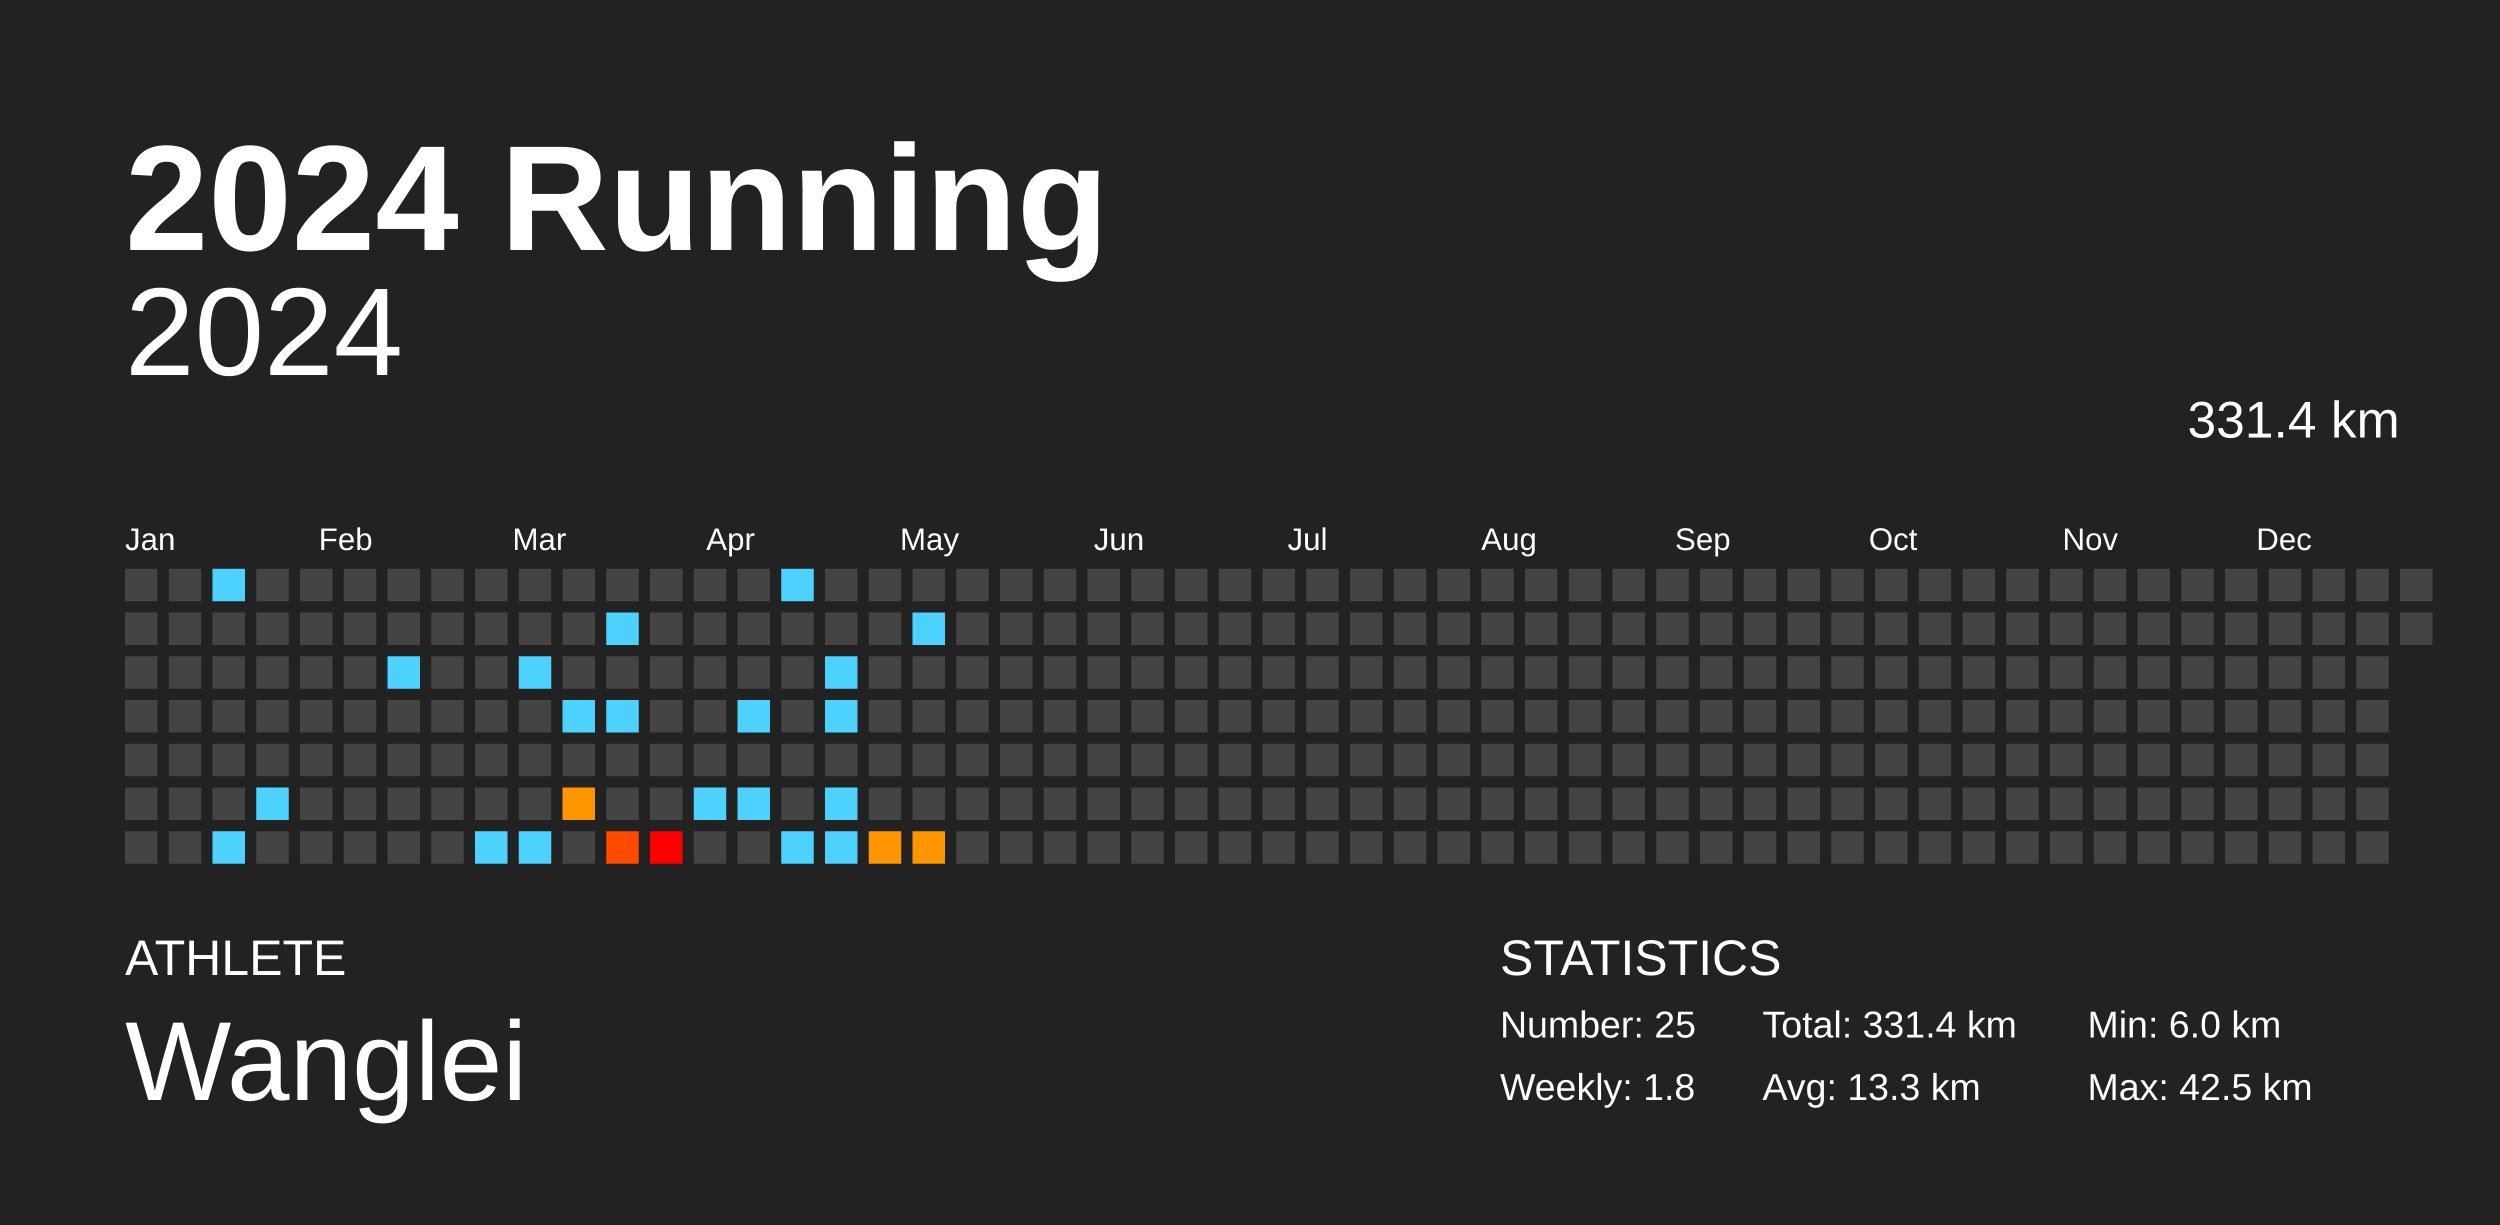
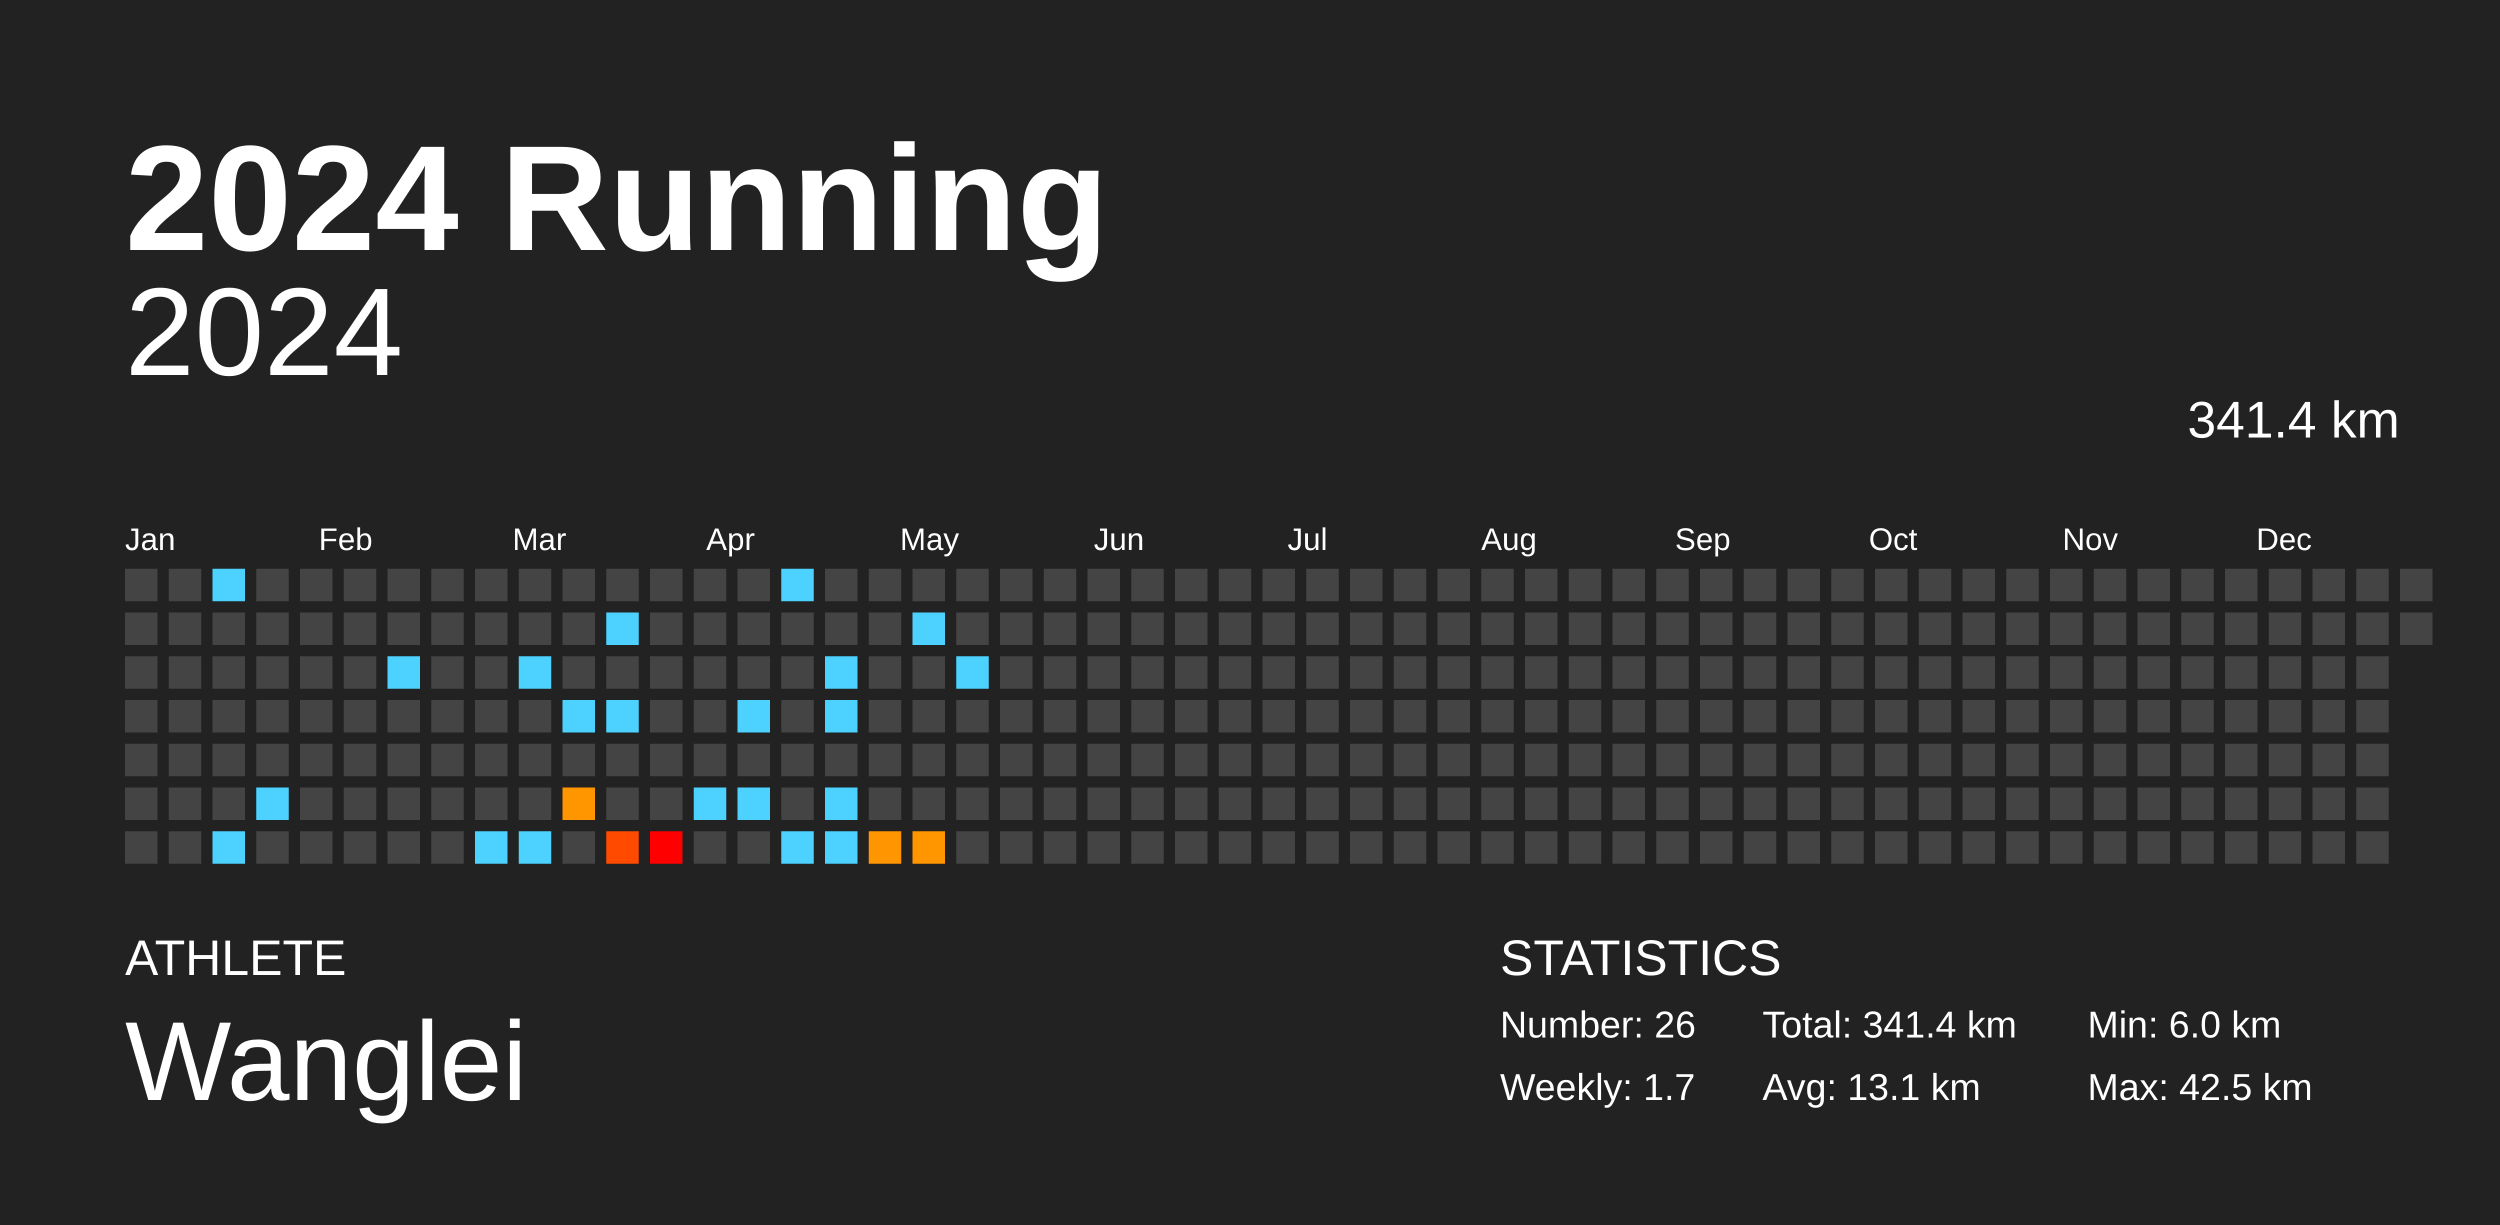
<svg xmlns="http://www.w3.org/2000/svg" baseProfile="full" height="98mm" version="1.1" viewBox="0,0,200,98" width="200mm">
  <defs />
  <rect fill="#222222" height="98" width="200" x="0" y="0" />
  <text fill="#FFFFFF" style="font-size:12px; font-family:Arial; font-weight:bold;" x="10" y="20">2024 Running</text>
  <text fill="#FFFFFF" style="font-size:4px; font-family:Arial" x="10" y="78">ATHLETE</text>
  <text fill="#FFFFFF" style="font-size:9px; font-family:Arial" x="10" y="88">Wanglei</text>
  <text fill="#FFFFFF" style="font-size:4px; font-family:Arial" x="120" y="78">STATISTICS</text>
-   <text fill="#FFFFFF" style="font-size:3px; font-family:Arial" x="120" y="83">Number: 25</text>
-   <text fill="#FFFFFF" style="font-size:3px; font-family:Arial" x="120" y="88">Weekly: 1.8</text>
-   <text fill="#FFFFFF" style="font-size:3px; font-family:Arial" x="141" y="83">Total: 331.4 km</text>
-   <text fill="#FFFFFF" style="font-size:3px; font-family:Arial" x="141" y="88">Avg: 13.3 km</text>
+   <text fill="#FFFFFF" style="font-size:3px; font-family:Arial" x="120" y="83">Number: 26</text>
+   <text fill="#FFFFFF" style="font-size:3px; font-family:Arial" x="120" y="88">Weekly: 1.7</text>
+   <text fill="#FFFFFF" style="font-size:3px; font-family:Arial" x="141" y="83">Total: 341.4 km</text>
+   <text fill="#FFFFFF" style="font-size:3px; font-family:Arial" x="141" y="88">Avg: 13.1 km</text>
  <text fill="#FFFFFF" style="font-size:3px; font-family:Arial" x="167" y="83">Min: 6.0 km</text>
  <text fill="#FFFFFF" style="font-size:3px; font-family:Arial" x="167" y="88">Max: 42.5 km</text>
  <text alignment-baseline="hanging" fill="#FFFFFF" style="font-size:10.0px; font-family:Arial;" x="10" y="30">2024</text>
-   <text alignment-baseline="hanging" fill="#FFFFFF" style="font-size:4.125px; font-family:Arial;" x="175" y="35">331.4 km</text>
+   <text alignment-baseline="hanging" fill="#FFFFFF" style="font-size:4.125px; font-family:Arial;" x="175" y="35">341.4 km</text>
  <text fill="#FFFFFF" style="font-size:2.5px; font-family:Arial" x="10.0" y="44">Jan</text>
  <text fill="#FFFFFF" style="font-size:2.5px; font-family:Arial" x="25.5" y="44">Feb</text>
  <text fill="#FFFFFF" style="font-size:2.5px; font-family:Arial" x="41.0" y="44">Mar</text>
  <text fill="#FFFFFF" style="font-size:2.5px; font-family:Arial" x="56.5" y="44">Apr</text>
  <text fill="#FFFFFF" style="font-size:2.5px; font-family:Arial" x="72.0" y="44">May</text>
  <text fill="#FFFFFF" style="font-size:2.5px; font-family:Arial" x="87.5" y="44">Jun</text>
  <text fill="#FFFFFF" style="font-size:2.5px; font-family:Arial" x="103.0" y="44">Jul</text>
  <text fill="#FFFFFF" style="font-size:2.5px; font-family:Arial" x="118.5" y="44">Aug</text>
  <text fill="#FFFFFF" style="font-size:2.5px; font-family:Arial" x="134.0" y="44">Sep</text>
  <text fill="#FFFFFF" style="font-size:2.5px; font-family:Arial" x="149.5" y="44">Oct</text>
  <text fill="#FFFFFF" style="font-size:2.5px; font-family:Arial" x="165.0" y="44">Nov</text>
  <text fill="#FFFFFF" style="font-size:2.5px; font-family:Arial" x="180.5" y="44">Dec</text>
  <rect fill="#444444" height="2.6" width="2.6" x="10.0" y="45.5" />
  <rect fill="#444444" height="2.6" width="2.6" x="10.0" y="49.0" />
  <rect fill="#444444" height="2.6" width="2.6" x="10.0" y="52.5" />
  <rect fill="#444444" height="2.6" width="2.6" x="10.0" y="56.0" />
  <rect fill="#444444" height="2.6" width="2.6" x="10.0" y="59.5" />
  <rect fill="#444444" height="2.6" width="2.6" x="10.0" y="63.0" />
  <rect fill="#444444" height="2.6" width="2.6" x="10.0" y="66.5" />
  <rect fill="#444444" height="2.6" width="2.6" x="13.5" y="45.5" />
  <rect fill="#444444" height="2.6" width="2.6" x="13.5" y="49.0" />
  <rect fill="#444444" height="2.6" width="2.6" x="13.5" y="52.5" />
  <rect fill="#444444" height="2.6" width="2.6" x="13.5" y="56.0" />
  <rect fill="#444444" height="2.6" width="2.6" x="13.5" y="59.5" />
  <rect fill="#444444" height="2.6" width="2.6" x="13.5" y="63.0" />
  <rect fill="#444444" height="2.6" width="2.6" x="13.5" y="66.5" />
  <rect fill="#4dd2ff" height="2.6" width="2.6" x="17.0" y="45.5" />
  <rect fill="#444444" height="2.6" width="2.6" x="17.0" y="49.0" />
  <rect fill="#444444" height="2.6" width="2.6" x="17.0" y="52.5" />
  <rect fill="#444444" height="2.6" width="2.6" x="17.0" y="56.0" />
  <rect fill="#444444" height="2.6" width="2.6" x="17.0" y="59.5" />
  <rect fill="#444444" height="2.6" width="2.6" x="17.0" y="63.0" />
  <rect fill="#4dd2ff" height="2.6" width="2.6" x="17.0" y="66.5" />
  <rect fill="#444444" height="2.6" width="2.6" x="20.5" y="45.5" />
  <rect fill="#444444" height="2.6" width="2.6" x="20.5" y="49.0" />
  <rect fill="#444444" height="2.6" width="2.6" x="20.5" y="52.5" />
  <rect fill="#444444" height="2.6" width="2.6" x="20.5" y="56.0" />
  <rect fill="#444444" height="2.6" width="2.6" x="20.5" y="59.5" />
  <rect fill="#4dd2ff" height="2.6" width="2.6" x="20.5" y="63.0" />
  <rect fill="#444444" height="2.6" width="2.6" x="20.5" y="66.5" />
  <rect fill="#444444" height="2.6" width="2.6" x="24.0" y="45.5" />
  <rect fill="#444444" height="2.6" width="2.6" x="24.0" y="49.0" />
  <rect fill="#444444" height="2.6" width="2.6" x="24.0" y="52.5" />
  <rect fill="#444444" height="2.6" width="2.6" x="24.0" y="56.0" />
  <rect fill="#444444" height="2.6" width="2.6" x="24.0" y="59.5" />
  <rect fill="#444444" height="2.6" width="2.6" x="24.0" y="63.0" />
  <rect fill="#444444" height="2.6" width="2.6" x="24.0" y="66.5" />
  <rect fill="#444444" height="2.6" width="2.6" x="27.5" y="45.5" />
  <rect fill="#444444" height="2.6" width="2.6" x="27.5" y="49.0" />
  <rect fill="#444444" height="2.6" width="2.6" x="27.5" y="52.5" />
  <rect fill="#444444" height="2.6" width="2.6" x="27.5" y="56.0" />
  <rect fill="#444444" height="2.6" width="2.6" x="27.5" y="59.5" />
  <rect fill="#444444" height="2.6" width="2.6" x="27.5" y="63.0" />
  <rect fill="#444444" height="2.6" width="2.6" x="27.5" y="66.5" />
  <rect fill="#444444" height="2.6" width="2.6" x="31.0" y="45.5" />
  <rect fill="#444444" height="2.6" width="2.6" x="31.0" y="49.0" />
  <rect fill="#4dd2ff" height="2.6" width="2.6" x="31.0" y="52.5" />
  <rect fill="#444444" height="2.6" width="2.6" x="31.0" y="56.0" />
  <rect fill="#444444" height="2.6" width="2.6" x="31.0" y="59.5" />
  <rect fill="#444444" height="2.6" width="2.6" x="31.0" y="63.0" />
  <rect fill="#444444" height="2.6" width="2.6" x="31.0" y="66.5" />
  <rect fill="#444444" height="2.6" width="2.6" x="34.5" y="45.5" />
  <rect fill="#444444" height="2.6" width="2.6" x="34.5" y="49.0" />
  <rect fill="#444444" height="2.6" width="2.6" x="34.5" y="52.5" />
  <rect fill="#444444" height="2.6" width="2.6" x="34.5" y="56.0" />
  <rect fill="#444444" height="2.6" width="2.6" x="34.5" y="59.5" />
  <rect fill="#444444" height="2.6" width="2.6" x="34.5" y="63.0" />
  <rect fill="#444444" height="2.6" width="2.6" x="34.5" y="66.5" />
  <rect fill="#444444" height="2.6" width="2.6" x="38.0" y="45.5" />
  <rect fill="#444444" height="2.6" width="2.6" x="38.0" y="49.0" />
  <rect fill="#444444" height="2.6" width="2.6" x="38.0" y="52.5" />
  <rect fill="#444444" height="2.6" width="2.6" x="38.0" y="56.0" />
  <rect fill="#444444" height="2.6" width="2.6" x="38.0" y="59.5" />
  <rect fill="#444444" height="2.6" width="2.6" x="38.0" y="63.0" />
  <rect fill="#4dd2ff" height="2.6" width="2.6" x="38.0" y="66.5" />
  <rect fill="#444444" height="2.6" width="2.6" x="41.5" y="45.5" />
  <rect fill="#444444" height="2.6" width="2.6" x="41.5" y="49.0" />
  <rect fill="#4dd2ff" height="2.6" width="2.6" x="41.5" y="52.5" />
  <rect fill="#444444" height="2.6" width="2.6" x="41.5" y="56.0" />
  <rect fill="#444444" height="2.6" width="2.6" x="41.5" y="59.5" />
  <rect fill="#444444" height="2.6" width="2.6" x="41.5" y="63.0" />
  <rect fill="#4dd2ff" height="2.6" width="2.6" x="41.5" y="66.5" />
  <rect fill="#444444" height="2.6" width="2.6" x="45.0" y="45.5" />
  <rect fill="#444444" height="2.6" width="2.6" x="45.0" y="49.0" />
  <rect fill="#444444" height="2.6" width="2.6" x="45.0" y="52.5" />
  <rect fill="#4dd2ff" height="2.6" width="2.6" x="45.0" y="56.0" />
  <rect fill="#444444" height="2.6" width="2.6" x="45.0" y="59.5" />
  <rect fill="#ff9600" height="2.6" width="2.6" x="45.0" y="63.0" />
  <rect fill="#444444" height="2.6" width="2.6" x="45.0" y="66.5" />
  <rect fill="#444444" height="2.6" width="2.6" x="48.5" y="45.5" />
  <rect fill="#4dd2ff" height="2.6" width="2.6" x="48.5" y="49.0" />
  <rect fill="#444444" height="2.6" width="2.6" x="48.5" y="52.5" />
  <rect fill="#4dd2ff" height="2.6" width="2.6" x="48.5" y="56.0" />
  <rect fill="#444444" height="2.6" width="2.6" x="48.5" y="59.5" />
  <rect fill="#444444" height="2.6" width="2.6" x="48.5" y="63.0" />
  <rect fill="#ff4a00" height="2.6" width="2.6" x="48.5" y="66.5" />
  <rect fill="#444444" height="2.6" width="2.6" x="52.0" y="45.5" />
  <rect fill="#444444" height="2.6" width="2.6" x="52.0" y="49.0" />
  <rect fill="#444444" height="2.6" width="2.6" x="52.0" y="52.5" />
  <rect fill="#444444" height="2.6" width="2.6" x="52.0" y="56.0" />
  <rect fill="#444444" height="2.6" width="2.6" x="52.0" y="59.5" />
  <rect fill="#444444" height="2.6" width="2.6" x="52.0" y="63.0" />
  <rect fill="red" height="2.6" width="2.6" x="52.0" y="66.5" />
  <rect fill="#444444" height="2.6" width="2.6" x="55.5" y="45.5" />
  <rect fill="#444444" height="2.6" width="2.6" x="55.5" y="49.0" />
  <rect fill="#444444" height="2.6" width="2.6" x="55.5" y="52.5" />
  <rect fill="#444444" height="2.6" width="2.6" x="55.5" y="56.0" />
  <rect fill="#444444" height="2.6" width="2.6" x="55.5" y="59.5" />
  <rect fill="#4dd2ff" height="2.6" width="2.6" x="55.5" y="63.0" />
  <rect fill="#444444" height="2.6" width="2.6" x="55.5" y="66.5" />
  <rect fill="#444444" height="2.6" width="2.6" x="59.0" y="45.5" />
  <rect fill="#444444" height="2.6" width="2.6" x="59.0" y="49.0" />
  <rect fill="#444444" height="2.6" width="2.6" x="59.0" y="52.5" />
  <rect fill="#4dd2ff" height="2.6" width="2.6" x="59.0" y="56.0" />
  <rect fill="#444444" height="2.6" width="2.6" x="59.0" y="59.5" />
  <rect fill="#4dd2ff" height="2.6" width="2.6" x="59.0" y="63.0" />
  <rect fill="#444444" height="2.6" width="2.6" x="59.0" y="66.5" />
  <rect fill="#4dd2ff" height="2.6" width="2.6" x="62.5" y="45.5" />
  <rect fill="#444444" height="2.6" width="2.6" x="62.5" y="49.0" />
  <rect fill="#444444" height="2.6" width="2.6" x="62.5" y="52.5" />
  <rect fill="#444444" height="2.6" width="2.6" x="62.5" y="56.0" />
  <rect fill="#444444" height="2.6" width="2.6" x="62.5" y="59.5" />
  <rect fill="#444444" height="2.6" width="2.6" x="62.5" y="63.0" />
  <rect fill="#4dd2ff" height="2.6" width="2.6" x="62.5" y="66.5" />
  <rect fill="#444444" height="2.6" width="2.6" x="66.0" y="45.5" />
  <rect fill="#444444" height="2.6" width="2.6" x="66.0" y="49.0" />
  <rect fill="#4dd2ff" height="2.6" width="2.6" x="66.0" y="52.5" />
  <rect fill="#4dd2ff" height="2.6" width="2.6" x="66.0" y="56.0" />
  <rect fill="#444444" height="2.6" width="2.6" x="66.0" y="59.5" />
  <rect fill="#4dd2ff" height="2.6" width="2.6" x="66.0" y="63.0" />
  <rect fill="#4dd2ff" height="2.6" width="2.6" x="66.0" y="66.5" />
  <rect fill="#444444" height="2.6" width="2.6" x="69.5" y="45.5" />
  <rect fill="#444444" height="2.6" width="2.6" x="69.5" y="49.0" />
  <rect fill="#444444" height="2.6" width="2.6" x="69.5" y="52.5" />
  <rect fill="#444444" height="2.6" width="2.6" x="69.5" y="56.0" />
  <rect fill="#444444" height="2.6" width="2.6" x="69.5" y="59.5" />
  <rect fill="#444444" height="2.6" width="2.6" x="69.5" y="63.0" />
  <rect fill="#ff9500" height="2.6" width="2.6" x="69.5" y="66.5" />
  <rect fill="#444444" height="2.6" width="2.6" x="73.0" y="45.5" />
  <rect fill="#4dd2ff" height="2.6" width="2.6" x="73.0" y="49.0" />
  <rect fill="#444444" height="2.6" width="2.6" x="73.0" y="52.5" />
  <rect fill="#444444" height="2.6" width="2.6" x="73.0" y="56.0" />
  <rect fill="#444444" height="2.6" width="2.6" x="73.0" y="59.5" />
  <rect fill="#444444" height="2.6" width="2.6" x="73.0" y="63.0" />
  <rect fill="#ff9600" height="2.6" width="2.6" x="73.0" y="66.5" />
  <rect fill="#444444" height="2.6" width="2.6" x="76.5" y="45.5" />
  <rect fill="#444444" height="2.6" width="2.6" x="76.5" y="49.0" />
-   <rect fill="#444444" height="2.6" width="2.6" x="76.5" y="52.5" />
+   <rect fill="#4dd2ff" height="2.6" width="2.6" x="76.5" y="52.5" />
  <rect fill="#444444" height="2.6" width="2.6" x="76.5" y="56.0" />
  <rect fill="#444444" height="2.6" width="2.6" x="76.5" y="59.5" />
  <rect fill="#444444" height="2.6" width="2.6" x="76.5" y="63.0" />
  <rect fill="#444444" height="2.6" width="2.6" x="76.5" y="66.5" />
  <rect fill="#444444" height="2.6" width="2.6" x="80.0" y="45.5" />
  <rect fill="#444444" height="2.6" width="2.6" x="80.0" y="49.0" />
  <rect fill="#444444" height="2.6" width="2.6" x="80.0" y="52.5" />
  <rect fill="#444444" height="2.6" width="2.6" x="80.0" y="56.0" />
  <rect fill="#444444" height="2.6" width="2.6" x="80.0" y="59.5" />
  <rect fill="#444444" height="2.6" width="2.6" x="80.0" y="63.0" />
  <rect fill="#444444" height="2.6" width="2.6" x="80.0" y="66.5" />
  <rect fill="#444444" height="2.6" width="2.6" x="83.5" y="45.5" />
  <rect fill="#444444" height="2.6" width="2.6" x="83.5" y="49.0" />
  <rect fill="#444444" height="2.6" width="2.6" x="83.5" y="52.5" />
  <rect fill="#444444" height="2.6" width="2.6" x="83.5" y="56.0" />
  <rect fill="#444444" height="2.6" width="2.6" x="83.5" y="59.5" />
  <rect fill="#444444" height="2.6" width="2.6" x="83.5" y="63.0" />
  <rect fill="#444444" height="2.6" width="2.6" x="83.5" y="66.5" />
  <rect fill="#444444" height="2.6" width="2.6" x="87.0" y="45.5" />
  <rect fill="#444444" height="2.6" width="2.6" x="87.0" y="49.0" />
  <rect fill="#444444" height="2.6" width="2.6" x="87.0" y="52.5" />
  <rect fill="#444444" height="2.6" width="2.6" x="87.0" y="56.0" />
  <rect fill="#444444" height="2.6" width="2.6" x="87.0" y="59.5" />
  <rect fill="#444444" height="2.6" width="2.6" x="87.0" y="63.0" />
  <rect fill="#444444" height="2.6" width="2.6" x="87.0" y="66.5" />
  <rect fill="#444444" height="2.6" width="2.6" x="90.5" y="45.5" />
  <rect fill="#444444" height="2.6" width="2.6" x="90.5" y="49.0" />
  <rect fill="#444444" height="2.6" width="2.6" x="90.5" y="52.5" />
  <rect fill="#444444" height="2.6" width="2.6" x="90.5" y="56.0" />
  <rect fill="#444444" height="2.6" width="2.6" x="90.5" y="59.5" />
  <rect fill="#444444" height="2.6" width="2.6" x="90.5" y="63.0" />
  <rect fill="#444444" height="2.6" width="2.6" x="90.5" y="66.5" />
  <rect fill="#444444" height="2.6" width="2.6" x="94.0" y="45.5" />
  <rect fill="#444444" height="2.6" width="2.6" x="94.0" y="49.0" />
  <rect fill="#444444" height="2.6" width="2.6" x="94.0" y="52.5" />
  <rect fill="#444444" height="2.6" width="2.6" x="94.0" y="56.0" />
  <rect fill="#444444" height="2.6" width="2.6" x="94.0" y="59.5" />
  <rect fill="#444444" height="2.6" width="2.6" x="94.0" y="63.0" />
  <rect fill="#444444" height="2.6" width="2.6" x="94.0" y="66.5" />
  <rect fill="#444444" height="2.6" width="2.6" x="97.5" y="45.5" />
  <rect fill="#444444" height="2.6" width="2.6" x="97.5" y="49.0" />
  <rect fill="#444444" height="2.6" width="2.6" x="97.5" y="52.5" />
  <rect fill="#444444" height="2.6" width="2.6" x="97.5" y="56.0" />
  <rect fill="#444444" height="2.6" width="2.6" x="97.5" y="59.5" />
  <rect fill="#444444" height="2.6" width="2.6" x="97.5" y="63.0" />
  <rect fill="#444444" height="2.6" width="2.6" x="97.5" y="66.5" />
  <rect fill="#444444" height="2.6" width="2.6" x="101.0" y="45.5" />
  <rect fill="#444444" height="2.6" width="2.6" x="101.0" y="49.0" />
  <rect fill="#444444" height="2.6" width="2.6" x="101.0" y="52.5" />
  <rect fill="#444444" height="2.6" width="2.6" x="101.0" y="56.0" />
  <rect fill="#444444" height="2.6" width="2.6" x="101.0" y="59.5" />
  <rect fill="#444444" height="2.6" width="2.6" x="101.0" y="63.0" />
  <rect fill="#444444" height="2.6" width="2.6" x="101.0" y="66.5" />
  <rect fill="#444444" height="2.6" width="2.6" x="104.5" y="45.5" />
  <rect fill="#444444" height="2.6" width="2.6" x="104.5" y="49.0" />
  <rect fill="#444444" height="2.6" width="2.6" x="104.5" y="52.5" />
  <rect fill="#444444" height="2.6" width="2.6" x="104.5" y="56.0" />
  <rect fill="#444444" height="2.6" width="2.6" x="104.5" y="59.5" />
  <rect fill="#444444" height="2.6" width="2.6" x="104.5" y="63.0" />
  <rect fill="#444444" height="2.6" width="2.6" x="104.5" y="66.5" />
  <rect fill="#444444" height="2.6" width="2.6" x="108.0" y="45.5" />
  <rect fill="#444444" height="2.6" width="2.6" x="108.0" y="49.0" />
  <rect fill="#444444" height="2.6" width="2.6" x="108.0" y="52.5" />
  <rect fill="#444444" height="2.6" width="2.6" x="108.0" y="56.0" />
  <rect fill="#444444" height="2.6" width="2.6" x="108.0" y="59.5" />
  <rect fill="#444444" height="2.6" width="2.6" x="108.0" y="63.0" />
  <rect fill="#444444" height="2.6" width="2.6" x="108.0" y="66.5" />
  <rect fill="#444444" height="2.6" width="2.6" x="111.5" y="45.5" />
  <rect fill="#444444" height="2.6" width="2.6" x="111.5" y="49.0" />
  <rect fill="#444444" height="2.6" width="2.6" x="111.5" y="52.5" />
  <rect fill="#444444" height="2.6" width="2.6" x="111.5" y="56.0" />
  <rect fill="#444444" height="2.6" width="2.6" x="111.5" y="59.5" />
  <rect fill="#444444" height="2.6" width="2.6" x="111.5" y="63.0" />
  <rect fill="#444444" height="2.6" width="2.6" x="111.5" y="66.5" />
  <rect fill="#444444" height="2.6" width="2.6" x="115.0" y="45.5" />
  <rect fill="#444444" height="2.6" width="2.6" x="115.0" y="49.0" />
  <rect fill="#444444" height="2.6" width="2.6" x="115.0" y="52.5" />
  <rect fill="#444444" height="2.6" width="2.6" x="115.0" y="56.0" />
  <rect fill="#444444" height="2.6" width="2.6" x="115.0" y="59.5" />
  <rect fill="#444444" height="2.6" width="2.6" x="115.0" y="63.0" />
  <rect fill="#444444" height="2.6" width="2.6" x="115.0" y="66.5" />
  <rect fill="#444444" height="2.6" width="2.6" x="118.5" y="45.5" />
  <rect fill="#444444" height="2.6" width="2.6" x="118.5" y="49.0" />
  <rect fill="#444444" height="2.6" width="2.6" x="118.5" y="52.5" />
  <rect fill="#444444" height="2.6" width="2.6" x="118.5" y="56.0" />
  <rect fill="#444444" height="2.6" width="2.6" x="118.5" y="59.5" />
  <rect fill="#444444" height="2.6" width="2.6" x="118.5" y="63.0" />
  <rect fill="#444444" height="2.6" width="2.6" x="118.5" y="66.5" />
  <rect fill="#444444" height="2.6" width="2.6" x="122.0" y="45.5" />
  <rect fill="#444444" height="2.6" width="2.6" x="122.0" y="49.0" />
  <rect fill="#444444" height="2.6" width="2.6" x="122.0" y="52.5" />
  <rect fill="#444444" height="2.6" width="2.6" x="122.0" y="56.0" />
  <rect fill="#444444" height="2.6" width="2.6" x="122.0" y="59.5" />
  <rect fill="#444444" height="2.6" width="2.6" x="122.0" y="63.0" />
  <rect fill="#444444" height="2.6" width="2.6" x="122.0" y="66.5" />
  <rect fill="#444444" height="2.6" width="2.6" x="125.5" y="45.5" />
  <rect fill="#444444" height="2.6" width="2.6" x="125.5" y="49.0" />
  <rect fill="#444444" height="2.6" width="2.6" x="125.5" y="52.5" />
  <rect fill="#444444" height="2.6" width="2.6" x="125.5" y="56.0" />
  <rect fill="#444444" height="2.6" width="2.6" x="125.5" y="59.5" />
  <rect fill="#444444" height="2.6" width="2.6" x="125.5" y="63.0" />
  <rect fill="#444444" height="2.6" width="2.6" x="125.5" y="66.5" />
  <rect fill="#444444" height="2.6" width="2.6" x="129.0" y="45.5" />
  <rect fill="#444444" height="2.6" width="2.6" x="129.0" y="49.0" />
  <rect fill="#444444" height="2.6" width="2.6" x="129.0" y="52.5" />
  <rect fill="#444444" height="2.6" width="2.6" x="129.0" y="56.0" />
  <rect fill="#444444" height="2.6" width="2.6" x="129.0" y="59.5" />
  <rect fill="#444444" height="2.6" width="2.6" x="129.0" y="63.0" />
  <rect fill="#444444" height="2.6" width="2.6" x="129.0" y="66.5" />
  <rect fill="#444444" height="2.6" width="2.6" x="132.5" y="45.5" />
  <rect fill="#444444" height="2.6" width="2.6" x="132.5" y="49.0" />
  <rect fill="#444444" height="2.6" width="2.6" x="132.5" y="52.5" />
  <rect fill="#444444" height="2.6" width="2.6" x="132.5" y="56.0" />
  <rect fill="#444444" height="2.6" width="2.6" x="132.5" y="59.5" />
  <rect fill="#444444" height="2.6" width="2.6" x="132.5" y="63.0" />
  <rect fill="#444444" height="2.6" width="2.6" x="132.5" y="66.5" />
  <rect fill="#444444" height="2.6" width="2.6" x="136.0" y="45.5" />
  <rect fill="#444444" height="2.6" width="2.6" x="136.0" y="49.0" />
  <rect fill="#444444" height="2.6" width="2.6" x="136.0" y="52.5" />
  <rect fill="#444444" height="2.6" width="2.6" x="136.0" y="56.0" />
  <rect fill="#444444" height="2.6" width="2.6" x="136.0" y="59.5" />
  <rect fill="#444444" height="2.6" width="2.6" x="136.0" y="63.0" />
  <rect fill="#444444" height="2.6" width="2.6" x="136.0" y="66.5" />
  <rect fill="#444444" height="2.6" width="2.6" x="139.5" y="45.5" />
  <rect fill="#444444" height="2.6" width="2.6" x="139.5" y="49.0" />
  <rect fill="#444444" height="2.6" width="2.6" x="139.5" y="52.5" />
  <rect fill="#444444" height="2.6" width="2.6" x="139.5" y="56.0" />
  <rect fill="#444444" height="2.6" width="2.6" x="139.5" y="59.5" />
  <rect fill="#444444" height="2.6" width="2.6" x="139.5" y="63.0" />
  <rect fill="#444444" height="2.6" width="2.6" x="139.5" y="66.5" />
  <rect fill="#444444" height="2.6" width="2.6" x="143.0" y="45.5" />
  <rect fill="#444444" height="2.6" width="2.6" x="143.0" y="49.0" />
  <rect fill="#444444" height="2.6" width="2.6" x="143.0" y="52.5" />
  <rect fill="#444444" height="2.6" width="2.6" x="143.0" y="56.0" />
  <rect fill="#444444" height="2.6" width="2.6" x="143.0" y="59.5" />
  <rect fill="#444444" height="2.6" width="2.6" x="143.0" y="63.0" />
  <rect fill="#444444" height="2.6" width="2.6" x="143.0" y="66.5" />
  <rect fill="#444444" height="2.6" width="2.6" x="146.5" y="45.5" />
  <rect fill="#444444" height="2.6" width="2.6" x="146.5" y="49.0" />
  <rect fill="#444444" height="2.6" width="2.6" x="146.5" y="52.5" />
  <rect fill="#444444" height="2.6" width="2.6" x="146.5" y="56.0" />
  <rect fill="#444444" height="2.6" width="2.6" x="146.5" y="59.5" />
  <rect fill="#444444" height="2.6" width="2.6" x="146.5" y="63.0" />
  <rect fill="#444444" height="2.6" width="2.6" x="146.5" y="66.5" />
  <rect fill="#444444" height="2.6" width="2.6" x="150.0" y="45.5" />
  <rect fill="#444444" height="2.6" width="2.6" x="150.0" y="49.0" />
  <rect fill="#444444" height="2.6" width="2.6" x="150.0" y="52.5" />
  <rect fill="#444444" height="2.6" width="2.6" x="150.0" y="56.0" />
  <rect fill="#444444" height="2.6" width="2.6" x="150.0" y="59.5" />
  <rect fill="#444444" height="2.6" width="2.6" x="150.0" y="63.0" />
  <rect fill="#444444" height="2.6" width="2.6" x="150.0" y="66.5" />
  <rect fill="#444444" height="2.6" width="2.6" x="153.5" y="45.5" />
  <rect fill="#444444" height="2.6" width="2.6" x="153.5" y="49.0" />
  <rect fill="#444444" height="2.6" width="2.6" x="153.5" y="52.5" />
  <rect fill="#444444" height="2.6" width="2.6" x="153.5" y="56.0" />
  <rect fill="#444444" height="2.6" width="2.6" x="153.5" y="59.5" />
  <rect fill="#444444" height="2.6" width="2.6" x="153.5" y="63.0" />
  <rect fill="#444444" height="2.6" width="2.6" x="153.5" y="66.5" />
  <rect fill="#444444" height="2.6" width="2.6" x="157.0" y="45.5" />
  <rect fill="#444444" height="2.6" width="2.6" x="157.0" y="49.0" />
  <rect fill="#444444" height="2.6" width="2.6" x="157.0" y="52.5" />
  <rect fill="#444444" height="2.6" width="2.6" x="157.0" y="56.0" />
  <rect fill="#444444" height="2.6" width="2.6" x="157.0" y="59.5" />
  <rect fill="#444444" height="2.6" width="2.6" x="157.0" y="63.0" />
  <rect fill="#444444" height="2.6" width="2.6" x="157.0" y="66.5" />
  <rect fill="#444444" height="2.6" width="2.6" x="160.5" y="45.5" />
  <rect fill="#444444" height="2.6" width="2.6" x="160.5" y="49.0" />
  <rect fill="#444444" height="2.6" width="2.6" x="160.5" y="52.5" />
  <rect fill="#444444" height="2.6" width="2.6" x="160.5" y="56.0" />
  <rect fill="#444444" height="2.6" width="2.6" x="160.5" y="59.5" />
  <rect fill="#444444" height="2.6" width="2.6" x="160.5" y="63.0" />
  <rect fill="#444444" height="2.6" width="2.6" x="160.5" y="66.5" />
  <rect fill="#444444" height="2.6" width="2.6" x="164.0" y="45.5" />
  <rect fill="#444444" height="2.6" width="2.6" x="164.0" y="49.0" />
  <rect fill="#444444" height="2.6" width="2.6" x="164.0" y="52.5" />
  <rect fill="#444444" height="2.6" width="2.6" x="164.0" y="56.0" />
  <rect fill="#444444" height="2.6" width="2.6" x="164.0" y="59.5" />
  <rect fill="#444444" height="2.6" width="2.6" x="164.0" y="63.0" />
  <rect fill="#444444" height="2.6" width="2.6" x="164.0" y="66.5" />
  <rect fill="#444444" height="2.6" width="2.6" x="167.5" y="45.5" />
  <rect fill="#444444" height="2.6" width="2.6" x="167.5" y="49.0" />
  <rect fill="#444444" height="2.6" width="2.6" x="167.5" y="52.5" />
  <rect fill="#444444" height="2.6" width="2.6" x="167.5" y="56.0" />
  <rect fill="#444444" height="2.6" width="2.6" x="167.5" y="59.5" />
  <rect fill="#444444" height="2.6" width="2.6" x="167.5" y="63.0" />
  <rect fill="#444444" height="2.6" width="2.6" x="167.5" y="66.5" />
  <rect fill="#444444" height="2.6" width="2.6" x="171.0" y="45.5" />
  <rect fill="#444444" height="2.6" width="2.6" x="171.0" y="49.0" />
  <rect fill="#444444" height="2.6" width="2.6" x="171.0" y="52.5" />
  <rect fill="#444444" height="2.6" width="2.6" x="171.0" y="56.0" />
  <rect fill="#444444" height="2.6" width="2.6" x="171.0" y="59.5" />
  <rect fill="#444444" height="2.6" width="2.6" x="171.0" y="63.0" />
  <rect fill="#444444" height="2.6" width="2.6" x="171.0" y="66.5" />
  <rect fill="#444444" height="2.6" width="2.6" x="174.5" y="45.5" />
  <rect fill="#444444" height="2.6" width="2.6" x="174.5" y="49.0" />
  <rect fill="#444444" height="2.6" width="2.6" x="174.5" y="52.5" />
  <rect fill="#444444" height="2.6" width="2.6" x="174.5" y="56.0" />
  <rect fill="#444444" height="2.6" width="2.6" x="174.5" y="59.5" />
  <rect fill="#444444" height="2.6" width="2.6" x="174.5" y="63.0" />
  <rect fill="#444444" height="2.6" width="2.6" x="174.5" y="66.5" />
  <rect fill="#444444" height="2.6" width="2.6" x="178.0" y="45.5" />
  <rect fill="#444444" height="2.6" width="2.6" x="178.0" y="49.0" />
  <rect fill="#444444" height="2.6" width="2.6" x="178.0" y="52.5" />
  <rect fill="#444444" height="2.6" width="2.6" x="178.0" y="56.0" />
  <rect fill="#444444" height="2.6" width="2.6" x="178.0" y="59.5" />
  <rect fill="#444444" height="2.6" width="2.6" x="178.0" y="63.0" />
  <rect fill="#444444" height="2.6" width="2.6" x="178.0" y="66.5" />
  <rect fill="#444444" height="2.6" width="2.6" x="181.5" y="45.5" />
  <rect fill="#444444" height="2.6" width="2.6" x="181.5" y="49.0" />
  <rect fill="#444444" height="2.6" width="2.6" x="181.5" y="52.5" />
  <rect fill="#444444" height="2.6" width="2.6" x="181.5" y="56.0" />
  <rect fill="#444444" height="2.6" width="2.6" x="181.5" y="59.5" />
  <rect fill="#444444" height="2.6" width="2.6" x="181.5" y="63.0" />
  <rect fill="#444444" height="2.6" width="2.6" x="181.5" y="66.5" />
  <rect fill="#444444" height="2.6" width="2.6" x="185.0" y="45.5" />
  <rect fill="#444444" height="2.6" width="2.6" x="185.0" y="49.0" />
  <rect fill="#444444" height="2.6" width="2.6" x="185.0" y="52.5" />
  <rect fill="#444444" height="2.6" width="2.6" x="185.0" y="56.0" />
  <rect fill="#444444" height="2.6" width="2.6" x="185.0" y="59.5" />
  <rect fill="#444444" height="2.6" width="2.6" x="185.0" y="63.0" />
  <rect fill="#444444" height="2.6" width="2.6" x="185.0" y="66.5" />
  <rect fill="#444444" height="2.6" width="2.6" x="188.5" y="45.5" />
  <rect fill="#444444" height="2.6" width="2.6" x="188.5" y="49.0" />
  <rect fill="#444444" height="2.6" width="2.6" x="188.5" y="52.5" />
  <rect fill="#444444" height="2.6" width="2.6" x="188.5" y="56.0" />
  <rect fill="#444444" height="2.6" width="2.6" x="188.5" y="59.5" />
  <rect fill="#444444" height="2.6" width="2.6" x="188.5" y="63.0" />
  <rect fill="#444444" height="2.6" width="2.6" x="188.5" y="66.5" />
  <rect fill="#444444" height="2.6" width="2.6" x="192.0" y="45.5" />
  <rect fill="#444444" height="2.6" width="2.6" x="192.0" y="49.0" />
</svg>
